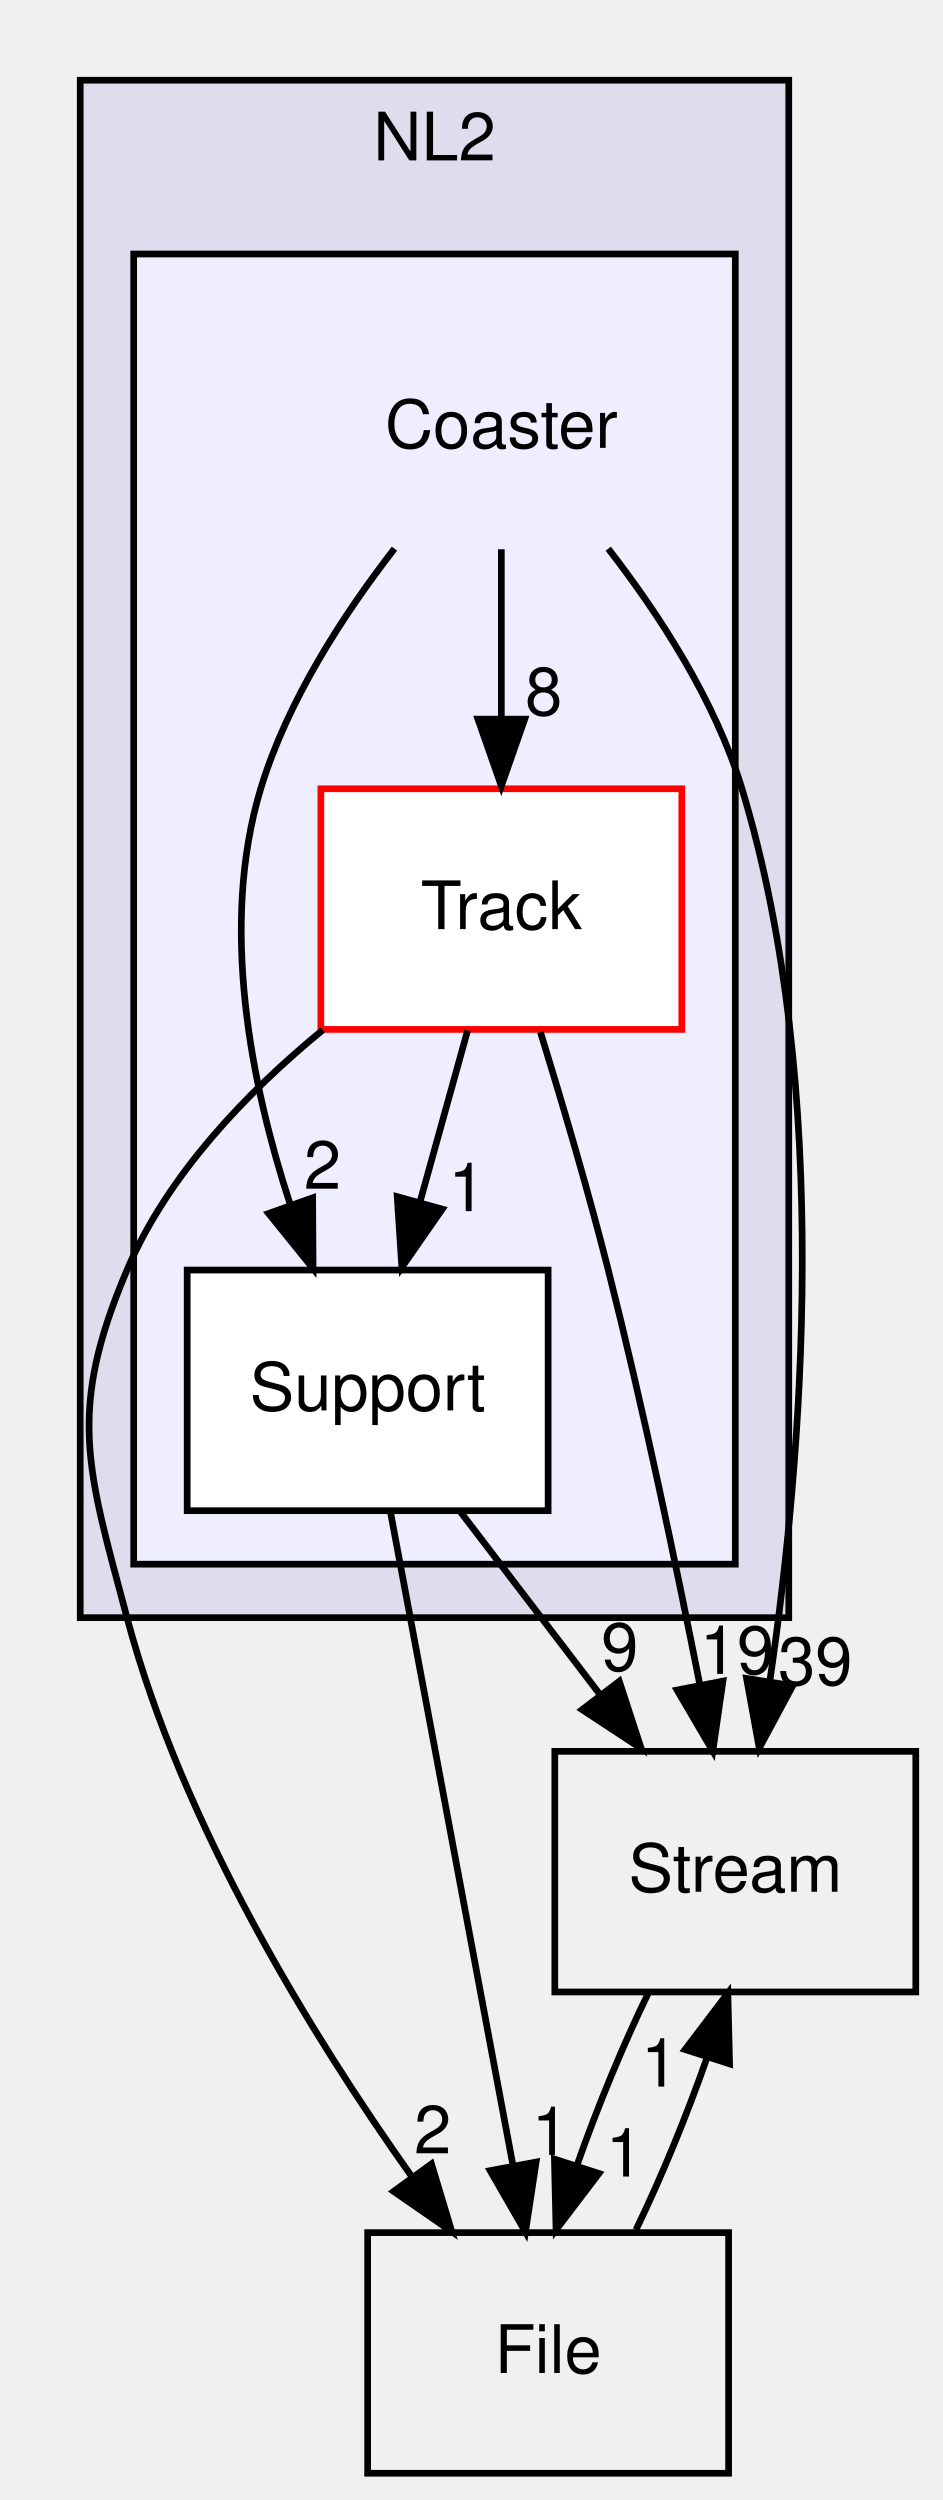
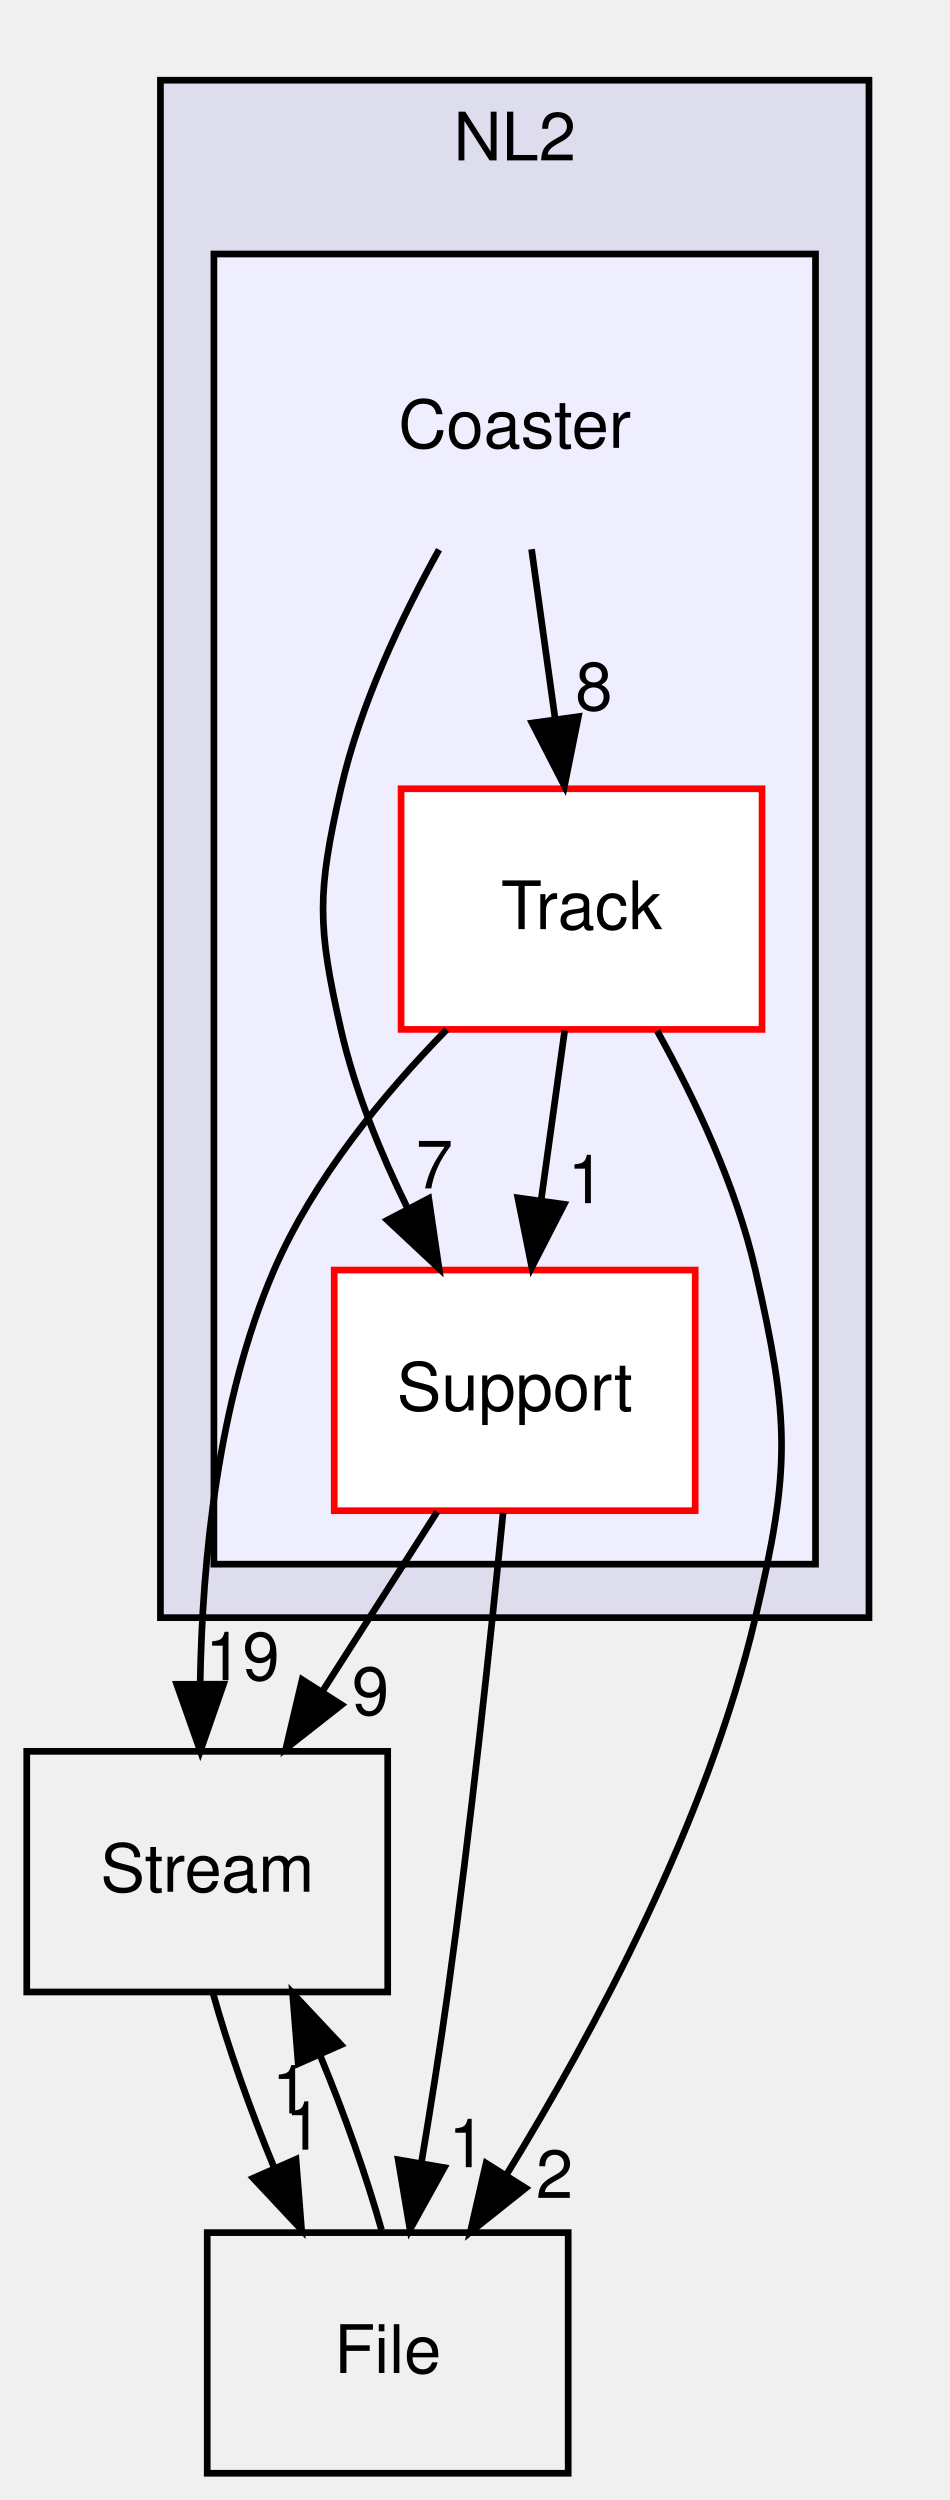
- <svg xmlns="http://www.w3.org/2000/svg" xmlns:xlink="http://www.w3.org/1999/xlink" width="141pt" height="374pt" viewBox="0.00 0.00 141.00 374.00">
+ <svg xmlns="http://www.w3.org/2000/svg" xmlns:xlink="http://www.w3.org/1999/xlink" width="142pt" height="374pt" viewBox="0.00 0.00 142.00 374.00">
  <g id="graph0" class="graph" transform="scale(1 1) rotate(0) translate(4 370)">
    <g id="clust1" class="cluster">
      <g id="a_clust1">
        <a xlink:href="dir_9f74f98d3e65ab1dc79013b3d460f5a6.html" target="_top" xlink:title="NL2">
-           <polygon fill="#ddddee" stroke="#000000" points="8,-128 8,-358 114,-358 114,-128 8,-128" />
-           <text text-anchor="middle" x="61" y="-346" font-family="Helvetica,sans-Serif" font-size="10.00" fill="#000000">NL2</text>
+           <polygon fill="#ddddee" stroke="#000000" points="20,-128 20,-358 126,-358 126,-128 20,-128" />
+           <text text-anchor="middle" x="73" y="-346" font-family="Helvetica,sans-Serif" font-size="10.00" fill="#000000">NL2</text>
        </a>
      </g>
    </g>
    <g id="clust2" class="cluster">
      <g id="a_clust2">
        <a xlink:href="dir_ae4b360e0f5483cb2f90f1b8a71874e5.html" target="_top">
-           <polygon fill="#eeeeff" stroke="#000000" points="16,-136 16,-332 106,-332 106,-136 16,-136" />
+           <polygon fill="#eeeeff" stroke="#000000" points="28,-136 28,-332 118,-332 118,-136 28,-136" />
        </a>
      </g>
    </g>
    <g id="node1" class="node">
-       <text text-anchor="middle" x="71" y="-303" font-family="Helvetica,sans-Serif" font-size="10.00" fill="#000000">Coaster</text>
+       <text text-anchor="middle" x="73" y="-303" font-family="Helvetica,sans-Serif" font-size="10.00" fill="#000000">Coaster</text>
    </g>
    <g id="node2" class="node">
      <g id="a_node2">
        <a xlink:href="dir_81b978556a6ea2f9016eaf91740cb263.html" target="_top" xlink:title="Support">
-           <polygon fill="#ffffff" stroke="#000000" points="78,-180 24,-180 24,-144 78,-144 78,-180" />
-           <text text-anchor="middle" x="51" y="-159" font-family="Helvetica,sans-Serif" font-size="10.00" fill="#000000">Support</text>
+           <polygon fill="#ffffff" stroke="#ff0000" points="100,-180 46,-180 46,-144 100,-144 100,-180" />
+           <text text-anchor="middle" x="73" y="-159" font-family="Helvetica,sans-Serif" font-size="10.00" fill="#000000">Support</text>
        </a>
      </g>
    </g>
-     <g id="edge7" class="edge">
-       <path fill="none" stroke="#000000" d="M55.01,-287.917C47.346,-278.037 38.983,-265.156 35,-252 28.82,-231.59 33.536,-207.809 39.413,-189.82" />
-       <polygon fill="#000000" stroke="#000000" points="42.772,-190.819 42.833,-180.224 36.179,-188.468 42.772,-190.819" />
-       <g id="a_edge7-headlabel">
-         <a xlink:href="dir_000003_000004.html" target="_top" xlink:title="2">
-           <text text-anchor="middle" x="44.24" y="-192.158" font-family="Helvetica,sans-Serif" font-size="10.00" fill="#000000">2</text>
+     <g id="edge6" class="edge">
+       <path fill="none" stroke="#000000" d="M61.68,-287.768C56.06,-277.642 49.871,-264.579 47,-252 43.44,-236.401 43.44,-231.599 47,-216 49.086,-206.861 52.923,-197.466 57.022,-189.128" />
+       <polygon fill="#000000" stroke="#000000" points="60.142,-190.715 61.68,-180.232 53.941,-187.467 60.142,-190.715" />
+       <g id="a_edge6-headlabel">
+         <a xlink:href="dir_000003_000004.html" target="_top" xlink:title="7">
+           <text text-anchor="middle" x="60.989" y="-192.216" font-family="Helvetica,sans-Serif" font-size="10.00" fill="#000000">7</text>
        </a>
      </g>
    </g>
    <g id="node3" class="node">
      <g id="a_node3">
        <a xlink:href="dir_1bca469090257af04eea8dfd9ff0b95a.html" target="_top" xlink:title="Track">
-           <polygon fill="#ffffff" stroke="#ff0000" points="98,-252 44,-252 44,-216 98,-216 98,-252" />
-           <text text-anchor="middle" x="71" y="-231" font-family="Helvetica,sans-Serif" font-size="10.00" fill="#000000">Track</text>
+           <polygon fill="#ffffff" stroke="#ff0000" points="110,-252 56,-252 56,-216 110,-216 110,-252" />
+           <text text-anchor="middle" x="83" y="-231" font-family="Helvetica,sans-Serif" font-size="10.00" fill="#000000">Track</text>
        </a>
      </g>
    </g>
    <g id="edge5" class="edge">
-       <path fill="none" stroke="#000000" d="M71,-287.831C71,-280.131 71,-270.974 71,-262.417" />
-       <polygon fill="#000000" stroke="#000000" points="74.5,-262.413 71,-252.413 67.5,-262.413 74.5,-262.413" />
+       <path fill="none" stroke="#000000" d="M75.523,-287.831C76.593,-280.131 77.865,-270.974 79.053,-262.417" />
+       <polygon fill="#000000" stroke="#000000" points="82.534,-262.8 80.443,-252.413 75.6,-261.837 82.534,-262.8" />
      <g id="a_edge5-headlabel">
-         <a xlink:href="dir_000003_000005.html" target="_top" xlink:title="8">
-           <text text-anchor="middle" x="77.339" y="-263.008" font-family="Helvetica,sans-Serif" font-size="10.00" fill="#000000">8</text>
+         <a xlink:href="dir_000003_000006.html" target="_top" xlink:title="8">
+           <text text-anchor="middle" x="84.851" y="-263.751" font-family="Helvetica,sans-Serif" font-size="10.00" fill="#000000">8</text>
        </a>
      </g>
    </g>
    <g id="node4" class="node">
      <g id="a_node4">
        <a xlink:href="dir_299d33022abe531688613a4f2f22c23b.html" target="_top" xlink:title="Stream">
-           <polygon fill="none" stroke="#000000" points="133,-108 79,-108 79,-72 133,-72 133,-108" />
-           <text text-anchor="middle" x="106" y="-87" font-family="Helvetica,sans-Serif" font-size="10.00" fill="#000000">Stream</text>
+           <polygon fill="none" stroke="#000000" points="54,-108 0,-108 0,-72 54,-72 54,-108" />
+           <text text-anchor="middle" x="27" y="-87" font-family="Helvetica,sans-Serif" font-size="10.00" fill="#000000">Stream</text>
        </a>
      </g>
    </g>
-     <g id="edge6" class="edge">
-       <path fill="none" stroke="#000000" d="M86.99,-287.917C94.654,-278.037 103.017,-265.156 107,-252 120.62,-207.016 116.032,-151.731 111.204,-118.761" />
-       <polygon fill="#000000" stroke="#000000" points="114.599,-117.816 109.584,-108.483 107.684,-118.906 114.599,-117.816" />
-       <g id="a_edge6-headlabel">
-         <a xlink:href="dir_000003_000010.html" target="_top" xlink:title="39">
-           <text text-anchor="middle" x="117.963" y="-117.924" font-family="Helvetica,sans-Serif" font-size="10.00" fill="#000000">39</text>
-         </a>
-       </g>
-     </g>
-     <g id="edge8" class="edge">
-       <path fill="none" stroke="#000000" d="M64.879,-143.831C71.214,-135.539 78.838,-125.557 85.793,-116.453" />
-       <polygon fill="#000000" stroke="#000000" points="88.645,-118.485 91.934,-108.413 83.082,-114.235 88.645,-118.485" />
-       <g id="a_edge8-headlabel">
-         <a xlink:href="dir_000004_000010.html" target="_top" xlink:title="9">
-           <text text-anchor="middle" x="88.719" y="-120.065" font-family="Helvetica,sans-Serif" font-size="10.00" fill="#000000">9</text>
+     <g id="edge7" class="edge">
+       <path fill="none" stroke="#000000" d="M61.392,-143.831C56.202,-135.708 49.977,-125.964 44.258,-117.012" />
+       <polygon fill="#000000" stroke="#000000" points="47.097,-114.956 38.764,-108.413 41.199,-118.725 47.097,-114.956" />
+       <g id="a_edge7-headlabel">
+         <a xlink:href="dir_000004_000011.html" target="_top" xlink:title="9">
+           <text text-anchor="middle" x="51.425" y="-113.456" font-family="Helvetica,sans-Serif" font-size="10.00" fill="#000000">9</text>
        </a>
      </g>
    </g>
    <g id="node5" class="node">
      <g id="a_node5">
        <a xlink:href="dir_2d86e062f95a1c735727044268100056.html" target="_top" xlink:title="File">
-           <polygon fill="none" stroke="#000000" points="105,-36 51,-36 51,0 105,0 105,-36" />
-           <text text-anchor="middle" x="78" y="-15" font-family="Helvetica,sans-Serif" font-size="10.00" fill="#000000">File</text>
+           <polygon fill="none" stroke="#000000" points="81,-36 27,-36 27,0 81,0 81,-36" />
+           <text text-anchor="middle" x="54" y="-15" font-family="Helvetica,sans-Serif" font-size="10.00" fill="#000000">File</text>
+         </a>
+       </g>
+     </g>
+     <g id="edge8" class="edge">
+       <path fill="none" stroke="#000000" d="M71.261,-143.692C69.462,-125.481 66.436,-96.759 63,-72 61.843,-63.66 60.408,-54.625 59.028,-46.375" />
+       <polygon fill="#000000" stroke="#000000" points="62.467,-45.724 57.332,-36.456 55.567,-46.903 62.467,-45.724" />
+       <g id="a_edge8-headlabel">
+         <a xlink:href="dir_000004_000001.html" target="_top" xlink:title="1">
+           <text text-anchor="middle" x="65.871" y="-45.788" font-family="Helvetica,sans-Serif" font-size="10.00" fill="#000000">1</text>
+         </a>
+       </g>
+     </g>
+     <g id="edge2" class="edge">
+       <path fill="none" stroke="#000000" d="M80.477,-215.831C79.407,-208.131 78.135,-198.974 76.947,-190.417" />
+       <polygon fill="#000000" stroke="#000000" points="80.4,-189.837 75.557,-180.413 73.466,-190.8 80.4,-189.837" />
+       <g id="a_edge2-headlabel">
+         <a xlink:href="dir_000006_000004.html" target="_top" xlink:title="1">
+           <text text-anchor="middle" x="83.707" y="-190.006" font-family="Helvetica,sans-Serif" font-size="10.00" fill="#000000">1</text>
+         </a>
+       </g>
+     </g>
+     <g id="edge1" class="edge">
+       <path fill="none" stroke="#000000" d="M62.812,-215.957C53.339,-206.278 42.865,-193.565 37,-180 28.55,-160.459 26.242,-136.407 25.942,-118.085" />
+       <polygon fill="#000000" stroke="#000000" points="29.442,-118.045 25.966,-108.037 22.442,-118.028 29.442,-118.045" />
+       <g id="a_edge1-headlabel">
+         <a xlink:href="dir_000006_000011.html" target="_top" xlink:title="19">
+           <text text-anchor="middle" x="32.273" y="-118.647" font-family="Helvetica,sans-Serif" font-size="10.00" fill="#000000">19</text>
+         </a>
+       </g>
+     </g>
+     <g id="edge3" class="edge">
+       <path fill="none" stroke="#000000" d="M94.32,-215.768C99.94,-205.642 106.129,-192.579 109,-180 114.142,-157.468 114.31,-150.493 109,-128 101.832,-97.635 84.927,-66.095 71.737,-44.615" />
+       <polygon fill="#000000" stroke="#000000" points="74.639,-42.657 66.35,-36.058 68.715,-46.386 74.639,-42.657" />
+       <g id="a_edge3-headlabel">
+         <a xlink:href="dir_000006_000001.html" target="_top" xlink:title="2">
+           <text text-anchor="middle" x="78.957" y="-41.186" font-family="Helvetica,sans-Serif" font-size="10.00" fill="#000000">2</text>
+         </a>
+       </g>
+     </g>
+     <g id="edge4" class="edge">
+       <path fill="none" stroke="#000000" d="M27.861,-71.831C30.069,-63.877 33.424,-54.369 37.078,-45.572" />
+       <polygon fill="#000000" stroke="#000000" points="40.284,-46.975 41.119,-36.413 33.88,-44.149 40.284,-46.975" />
+       <g id="a_edge4-headlabel">
+         <a xlink:href="dir_000011_000001.html" target="_top" xlink:title="1">
+           <text text-anchor="middle" x="41.431" y="-48.41" font-family="Helvetica,sans-Serif" font-size="10.00" fill="#000000">1</text>
        </a>
      </g>
    </g>
    <g id="edge9" class="edge">
-       <path fill="none" stroke="#000000" d="M54.42,-143.762C59.045,-119.093 67.339,-74.86 72.755,-45.973" />
-       <polygon fill="#000000" stroke="#000000" points="76.205,-46.563 74.608,-36.09 69.325,-45.273 76.205,-46.563" />
+       <path fill="none" stroke="#000000" d="M53.071,-36.413C50.864,-44.314 47.541,-53.713 43.927,-62.417" />
+       <polygon fill="#000000" stroke="#000000" points="40.607,-61.27 39.766,-71.831 47.01,-64.1 40.607,-61.27" />
      <g id="a_edge9-headlabel">
-         <a xlink:href="dir_000004_000001.html" target="_top" xlink:title="1">
-           <text text-anchor="middle" x="78.334" y="-47.62" font-family="Helvetica,sans-Serif" font-size="10.00" fill="#000000">1</text>
-         </a>
-       </g>
-     </g>
-     <g id="edge2" class="edge">
-       <path fill="none" stroke="#000000" d="M65.953,-215.831C63.791,-208.046 61.215,-198.773 58.815,-190.135" />
-       <polygon fill="#000000" stroke="#000000" points="62.164,-189.112 56.115,-180.413 55.419,-190.985 62.164,-189.112" />
-       <g id="a_edge2-headlabel">
-         <a xlink:href="dir_000005_000004.html" target="_top" xlink:title="1">
-           <text text-anchor="middle" x="65.861" y="-188.815" font-family="Helvetica,sans-Serif" font-size="10.00" fill="#000000">1</text>
-         </a>
-       </g>
-     </g>
-     <g id="edge1" class="edge">
-       <path fill="none" stroke="#000000" d="M76.847,-215.607C80.052,-205.211 83.975,-191.943 87,-180 92.22,-159.392 97.149,-135.879 100.678,-118.055" />
-       <polygon fill="#000000" stroke="#000000" points="104.154,-118.512 102.635,-108.027 97.284,-117.172 104.154,-118.512" />
-       <g id="a_edge1-headlabel">
-         <a xlink:href="dir_000005_000010.html" target="_top" xlink:title="19">
-           <text text-anchor="middle" x="106.253" y="-119.584" font-family="Helvetica,sans-Serif" font-size="10.00" fill="#000000">19</text>
-         </a>
-       </g>
-     </g>
-     <g id="edge3" class="edge">
-       <path fill="none" stroke="#000000" d="M44.277,-215.91C32.992,-206.644 21.074,-194.295 15,-180 5.962,-158.729 9.057,-150.334 15,-128 23.256,-96.971 42.565,-65.581 57.646,-44.321" />
-       <polygon fill="#000000" stroke="#000000" points="60.546,-46.283 63.598,-36.137 54.886,-42.165 60.546,-46.283" />
-       <g id="a_edge3-headlabel">
-         <a xlink:href="dir_000005_000001.html" target="_top" xlink:title="2">
-           <text text-anchor="middle" x="60.728" y="-47.86" font-family="Helvetica,sans-Serif" font-size="10.00" fill="#000000">2</text>
-         </a>
-       </g>
-     </g>
-     <g id="edge4" class="edge">
-       <path fill="none" stroke="#000000" d="M92.982,-71.831C89.196,-64.046 85.372,-54.773 82.337,-46.135" />
-       <polygon fill="#000000" stroke="#000000" points="85.598,-44.846 79.185,-36.413 78.939,-47.005 85.598,-44.846" />
-       <g id="a_edge4-headlabel">
-         <a xlink:href="dir_000010_000001.html" target="_top" xlink:title="1">
-           <text text-anchor="middle" x="89.408" y="-44.39" font-family="Helvetica,sans-Serif" font-size="10.00" fill="#000000">1</text>
-         </a>
-       </g>
-     </g>
-     <g id="edge10" class="edge">
-       <path fill="none" stroke="#000000" d="M91.137,-36.413C94.924,-44.229 98.739,-53.511 101.758,-62.136" />
-       <polygon fill="#000000" stroke="#000000" points="98.485,-63.389 104.887,-71.831 105.147,-61.24 98.485,-63.389" />
-       <g id="a_edge10-headlabel">
-         <a xlink:href="dir_000001_000010.html" target="_top" xlink:title="1">
-           <text text-anchor="middle" x="94.679" y="-57.84" font-family="Helvetica,sans-Serif" font-size="10.00" fill="#000000">1</text>
+         <a xlink:href="dir_000001_000011.html" target="_top" xlink:title="1">
+           <text text-anchor="middle" x="39.464" y="-53.834" font-family="Helvetica,sans-Serif" font-size="10.00" fill="#000000">1</text>
        </a>
      </g>
    </g>
  </g>
</svg>
